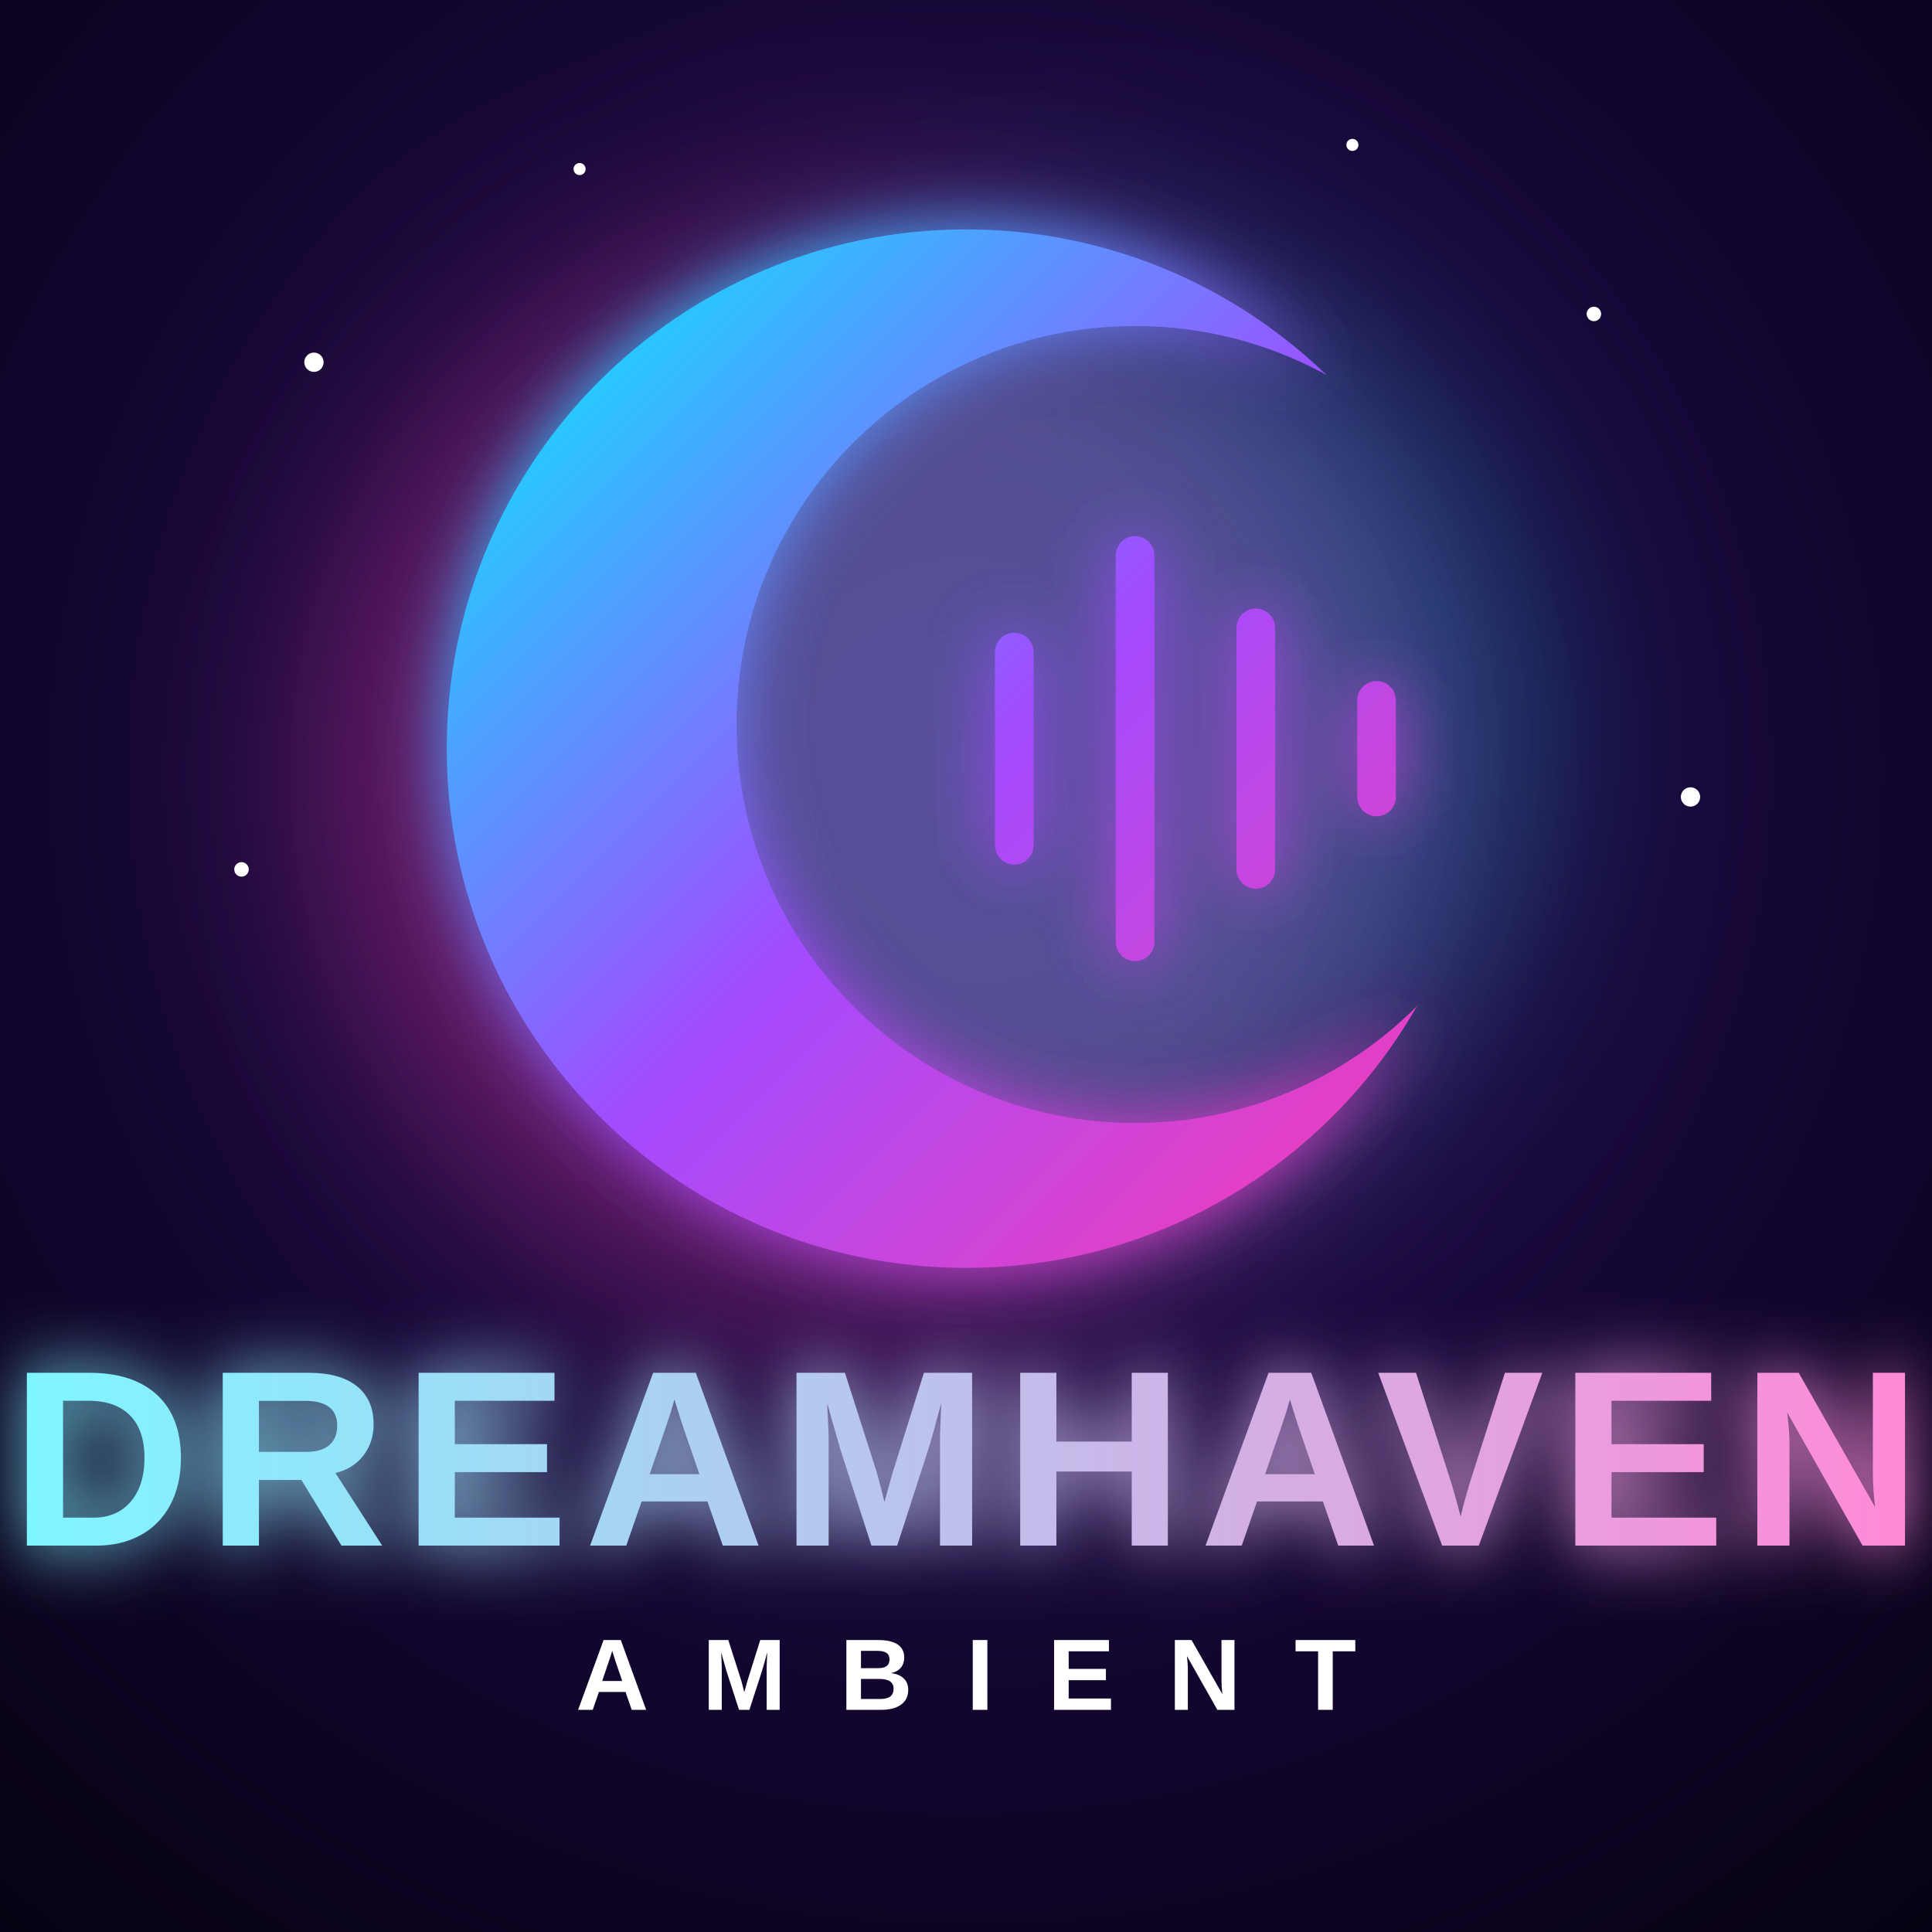
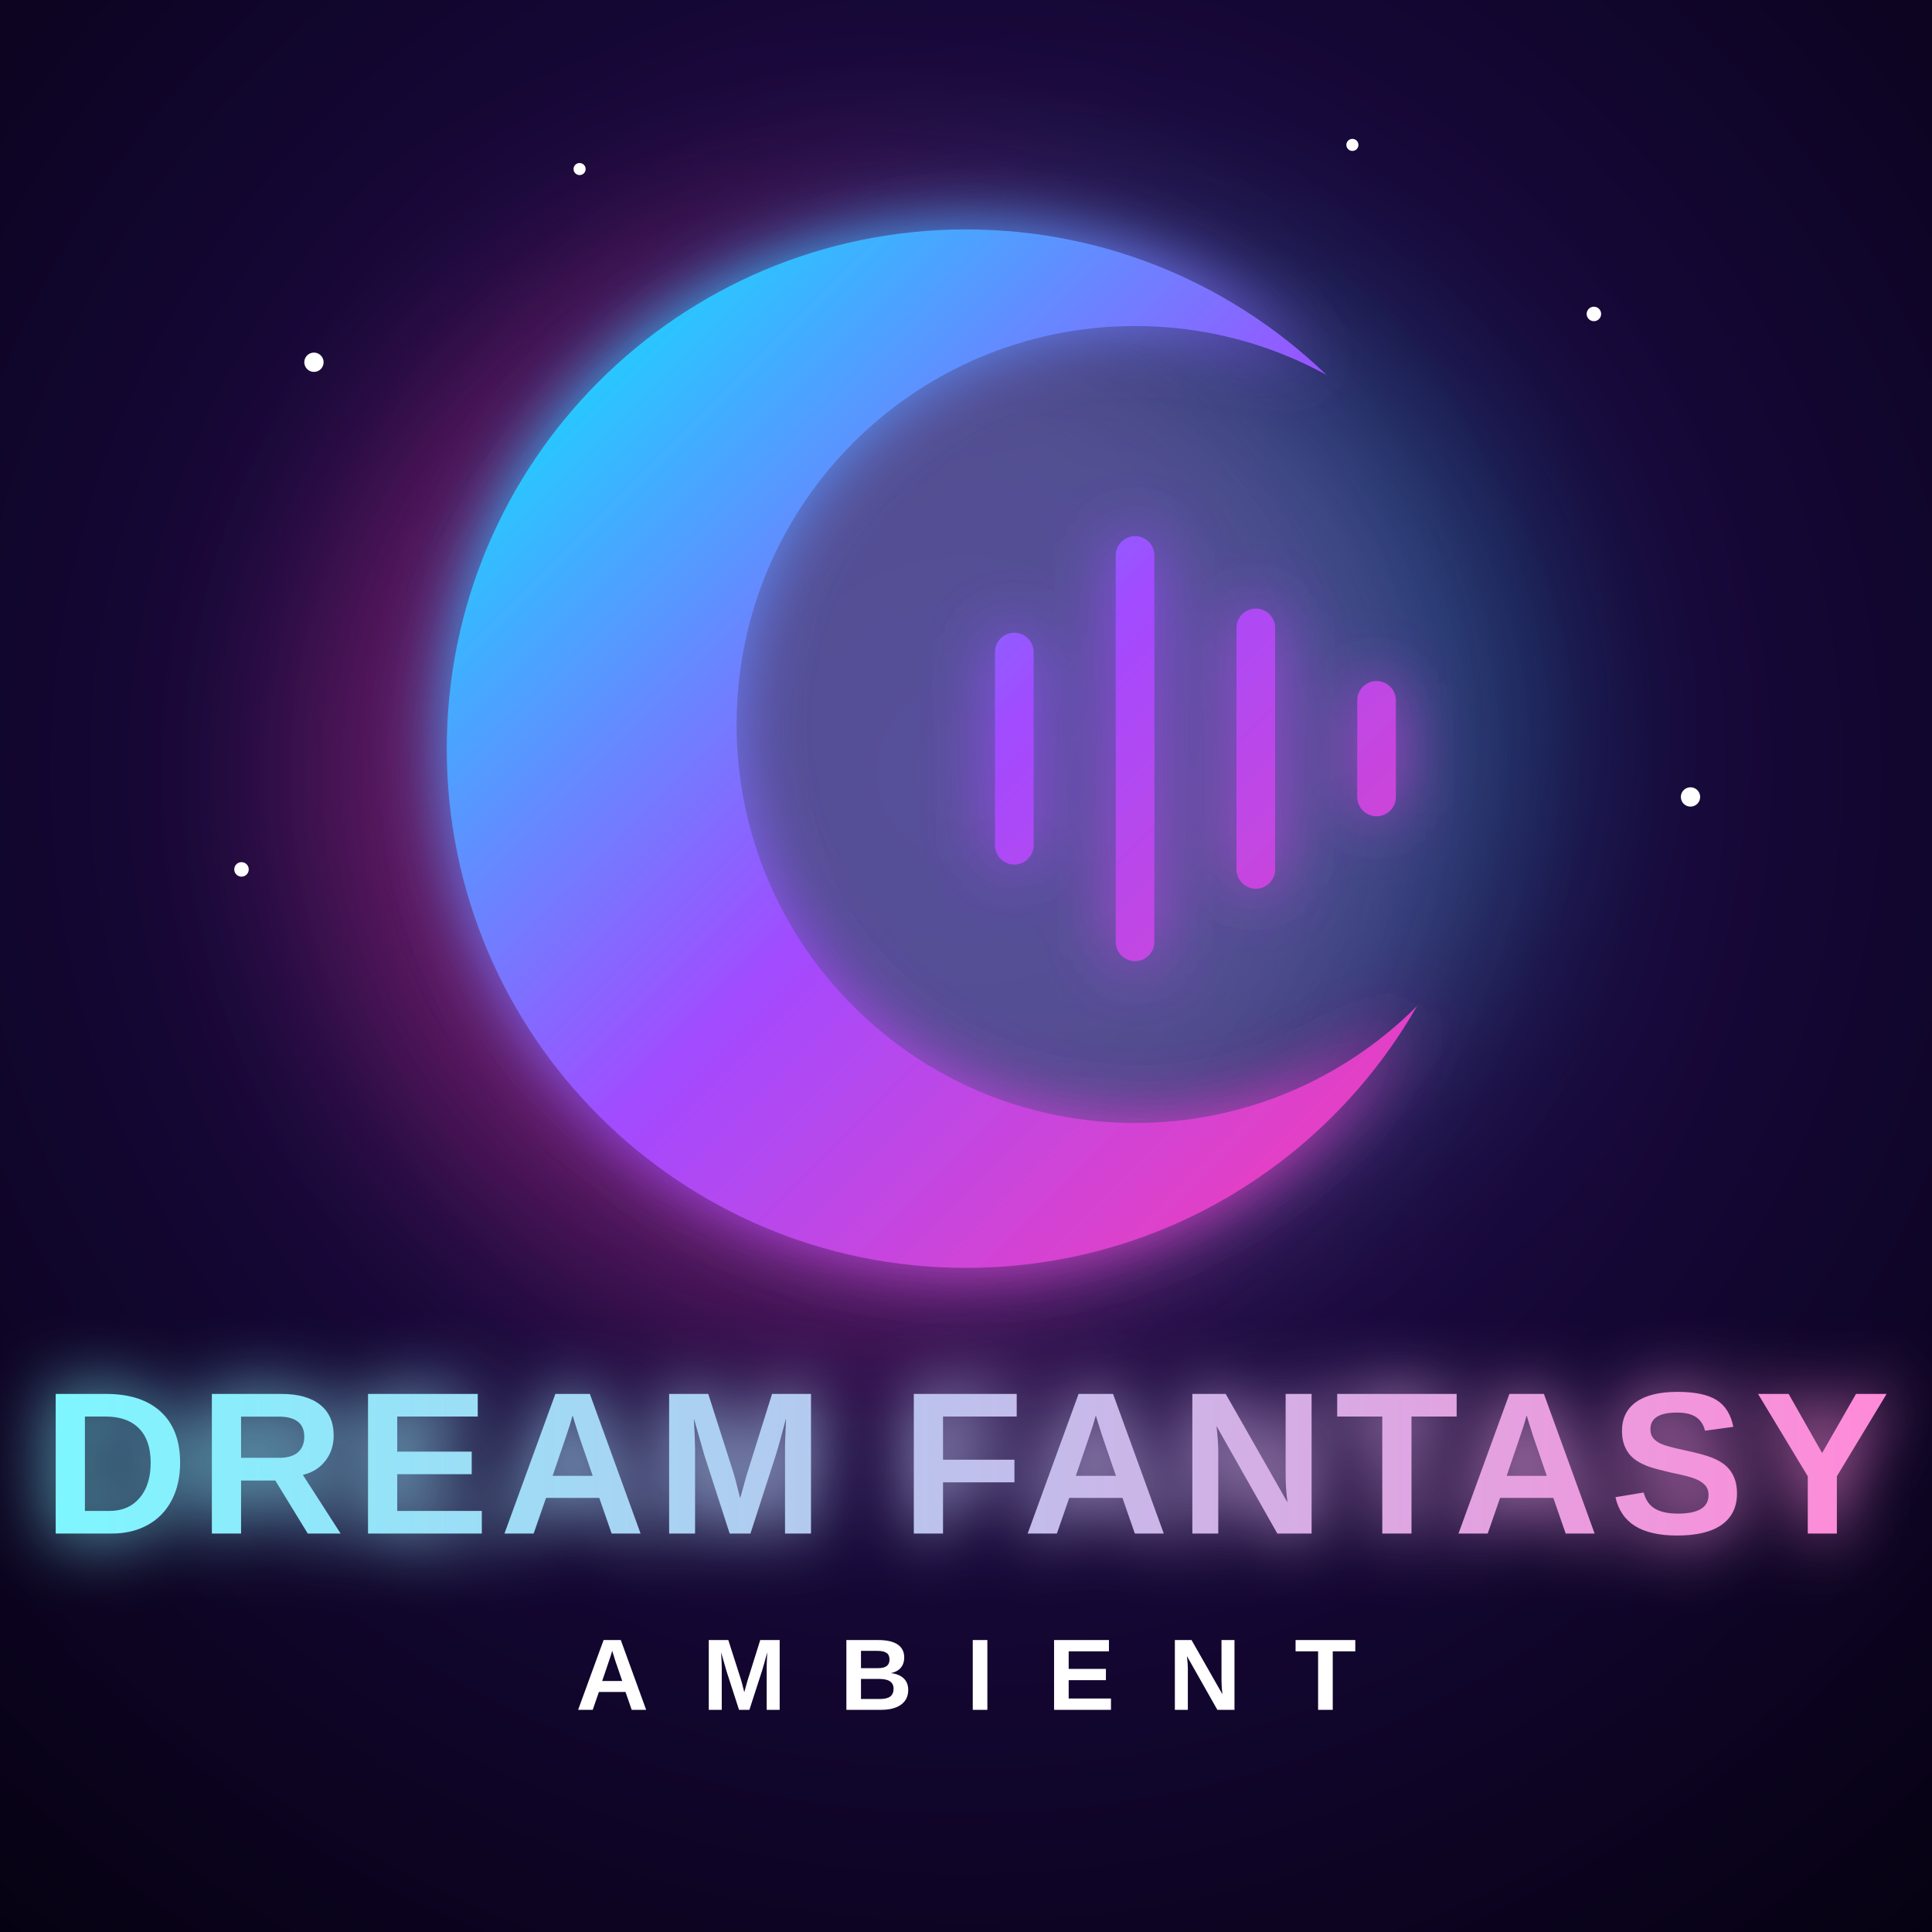
<svg xmlns="http://www.w3.org/2000/svg" width="800" height="800" viewBox="0 0 800 800">
  <defs>
    <radialGradient id="bg" cx="0.5" cy="0.4" r="0.8">
      <stop offset="0" stop-color="#2a0f5e" />
      <stop offset="0.6" stop-color="#12062f" />
      <stop offset="1" stop-color="#05010f" />
    </radialGradient>
    <linearGradient id="neon" gradientUnits="userSpaceOnUse" x1="200" y1="100" x2="620" y2="520">
      <stop offset="0" stop-color="#00f0ff" />
      <stop offset="0.5" stop-color="#a24bff" />
      <stop offset="1" stop-color="#ff3cac" />
    </linearGradient>
    <linearGradient id="txt" x1="0" x2="1">
      <stop offset="0" stop-color="#7ff6ff" />
      <stop offset="1" stop-color="#ff8ad8" />
    </linearGradient>
    <filter id="glow" filterUnits="userSpaceOnUse" x="-200" y="-200" width="1200" height="1200">
      <feGaussianBlur stdDeviation="14" result="b" />
      <feMerge>
        <feMergeNode in="b" />
        <feMergeNode in="SourceGraphic" />
      </feMerge>
    </filter>
    <filter id="soft" filterUnits="userSpaceOnUse" x="-200" y="-200" width="1200" height="1200">
      <feGaussianBlur stdDeviation="40" />
    </filter>
    <mask id="cres">
      <rect width="800" height="800" fill="#fff" />
      <circle cx="470" cy="300" r="165" fill="#000" />
    </mask>
  </defs>
  <rect width="800" height="800" fill="url(#bg)" />
  <circle cx="360" cy="320" r="230" fill="#ff3cac" opacity=".35" filter="url(#soft)" />
  <circle cx="440" cy="300" r="200" fill="#00e5ff" opacity=".25" filter="url(#soft)" />
  <g fill="#fff">
    <circle cx="130" cy="150" r="4" />
    <circle cx="660" cy="130" r="3" />
    <circle cx="700" cy="330" r="4" />
    <circle cx="100" cy="360" r="3" />
    <circle cx="560" cy="60" r="2.5" />
    <circle cx="240" cy="70" r="2.5" />
  </g>
  <g filter="url(#glow)">
    <circle cx="400" cy="310" r="215" fill="url(#neon)" mask="url(#cres)" />
    <g stroke="url(#neon)" stroke-width="16" stroke-linecap="round">
      <line x1="420" y1="270" x2="420" y2="350" />
      <line x1="470" y1="230" x2="470" y2="390" />
      <line x1="520" y1="260" x2="520" y2="360" />
      <line x1="570" y1="290" x2="570" y2="330" />
    </g>
  </g>
-   <text x="400" y="640" text-anchor="middle" font-family="'Avenir Next','Helvetica Neue',Arial,sans-serif" font-weight="900" font-size="104" letter-spacing="6" textLength="690" lengthAdjust="spacingAndGlyphs" fill="url(#txt)" filter="url(#glow)">DREAMHAVEN</text>
+   <text x="400" y="635" text-anchor="middle" font-family="'Avenir Next','Helvetica Neue',Arial,sans-serif" font-weight="900" font-size="84" letter-spacing="4" textLength="720" lengthAdjust="spacingAndGlyphs" fill="url(#txt)" filter="url(#glow)">DREAM FANTASY</text>
  <text x="400" y="708" text-anchor="middle" font-family="'Avenir Next','Helvetica Neue',Arial,sans-serif" font-weight="700" font-size="42" letter-spacing="22" fill="#fff">AMBIENT</text>
</svg>
